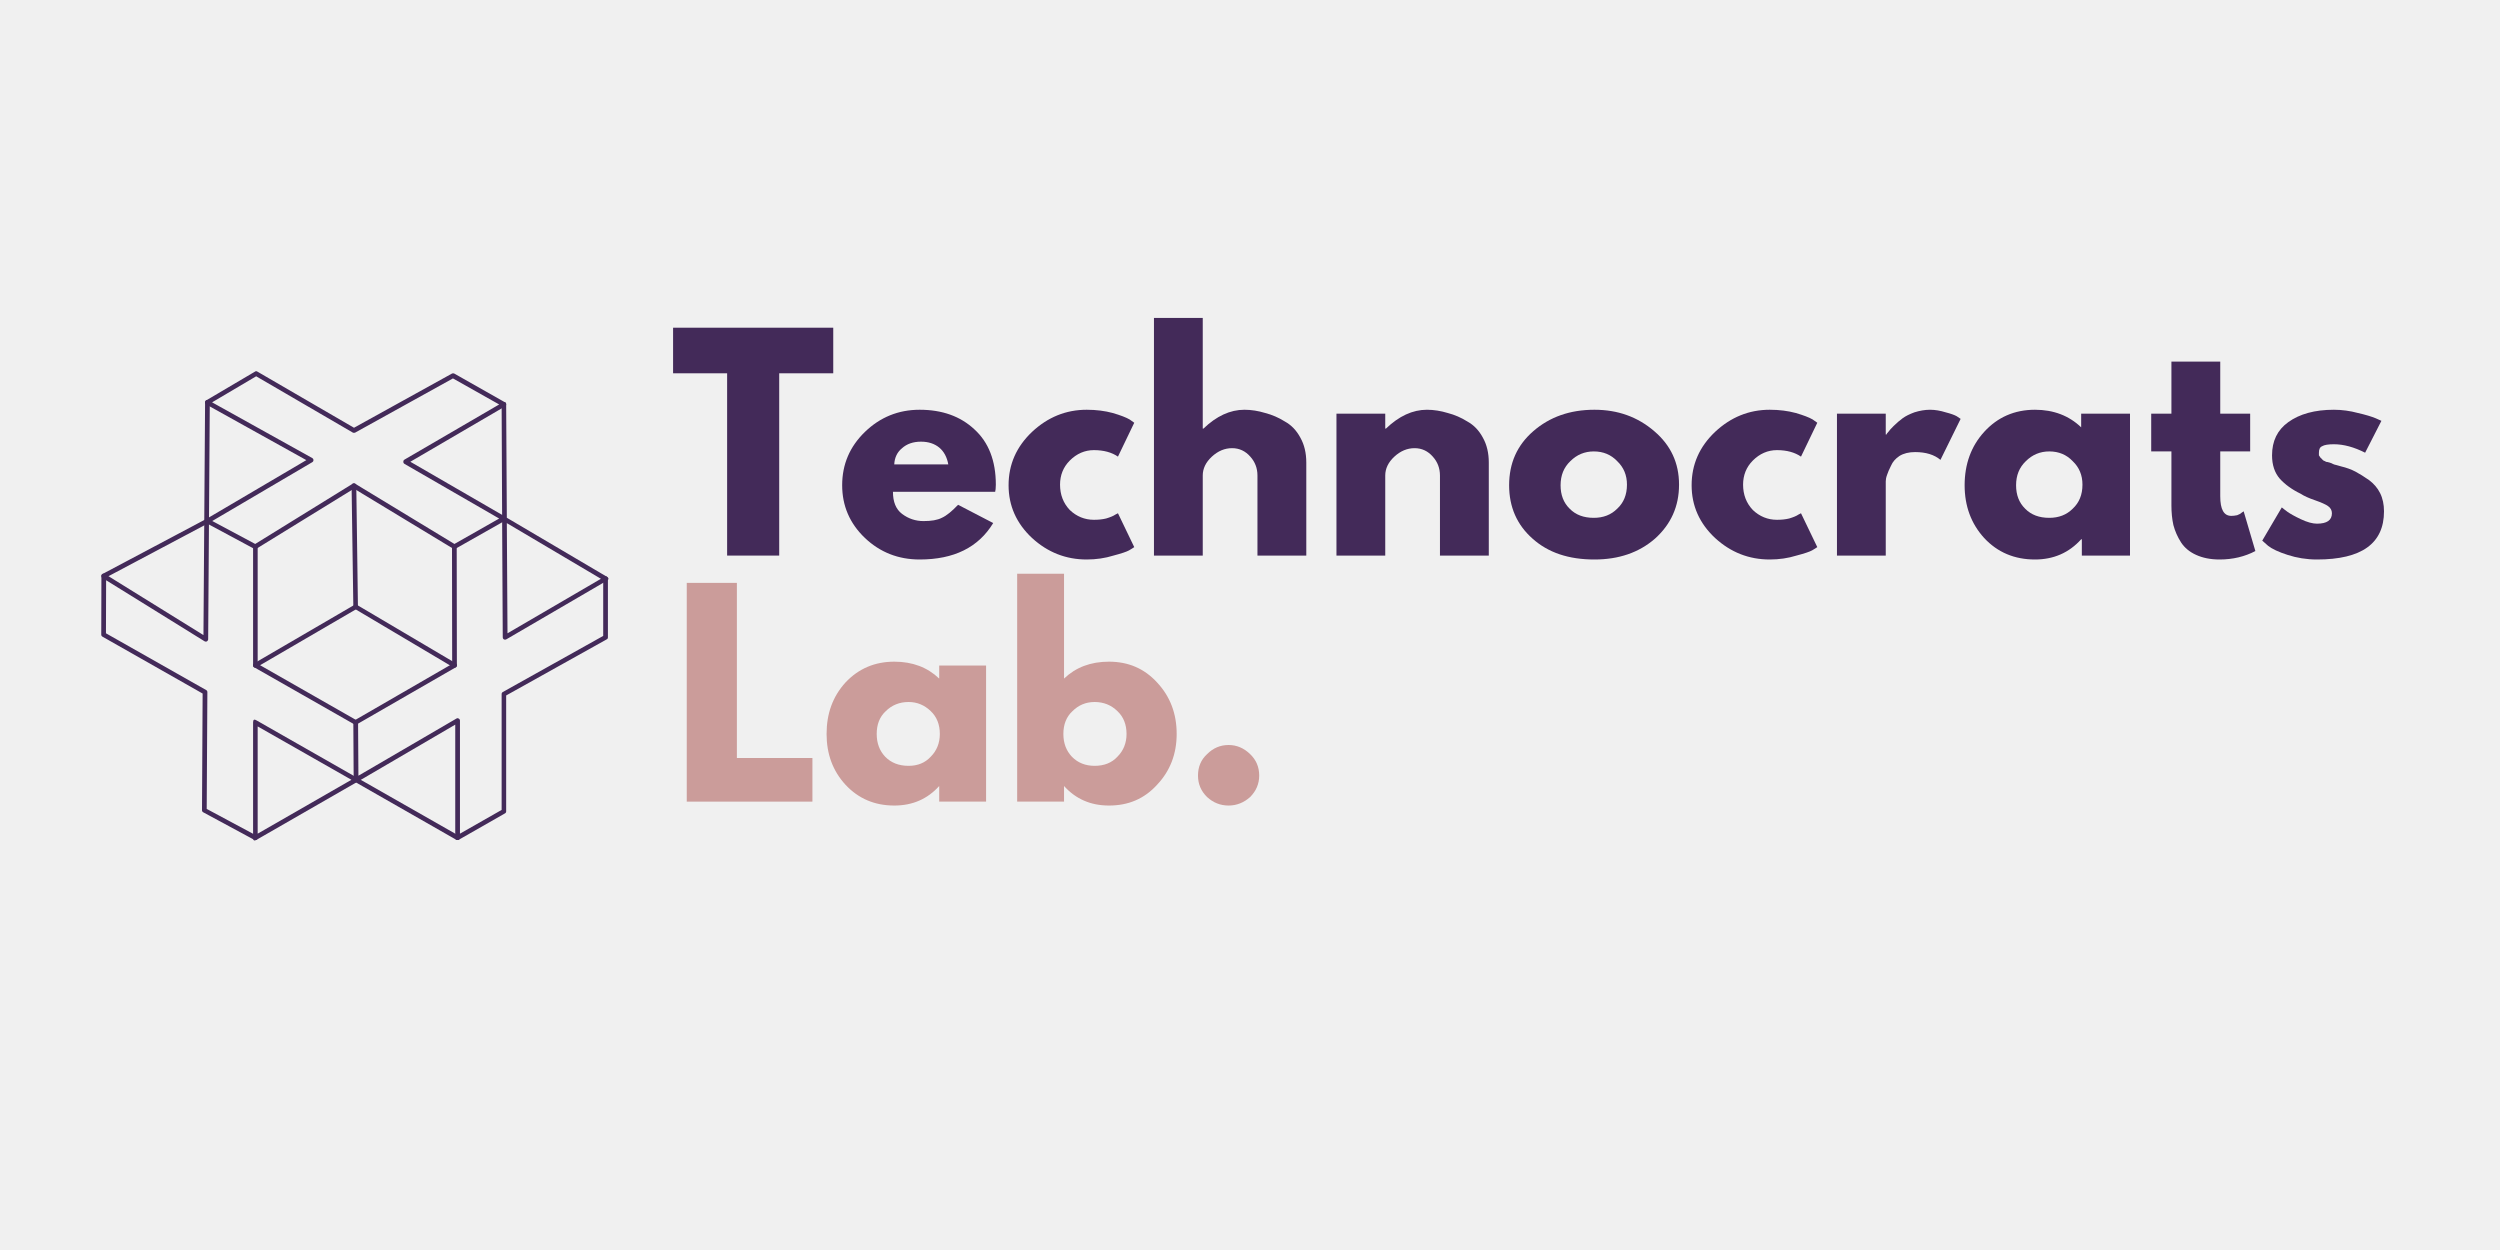
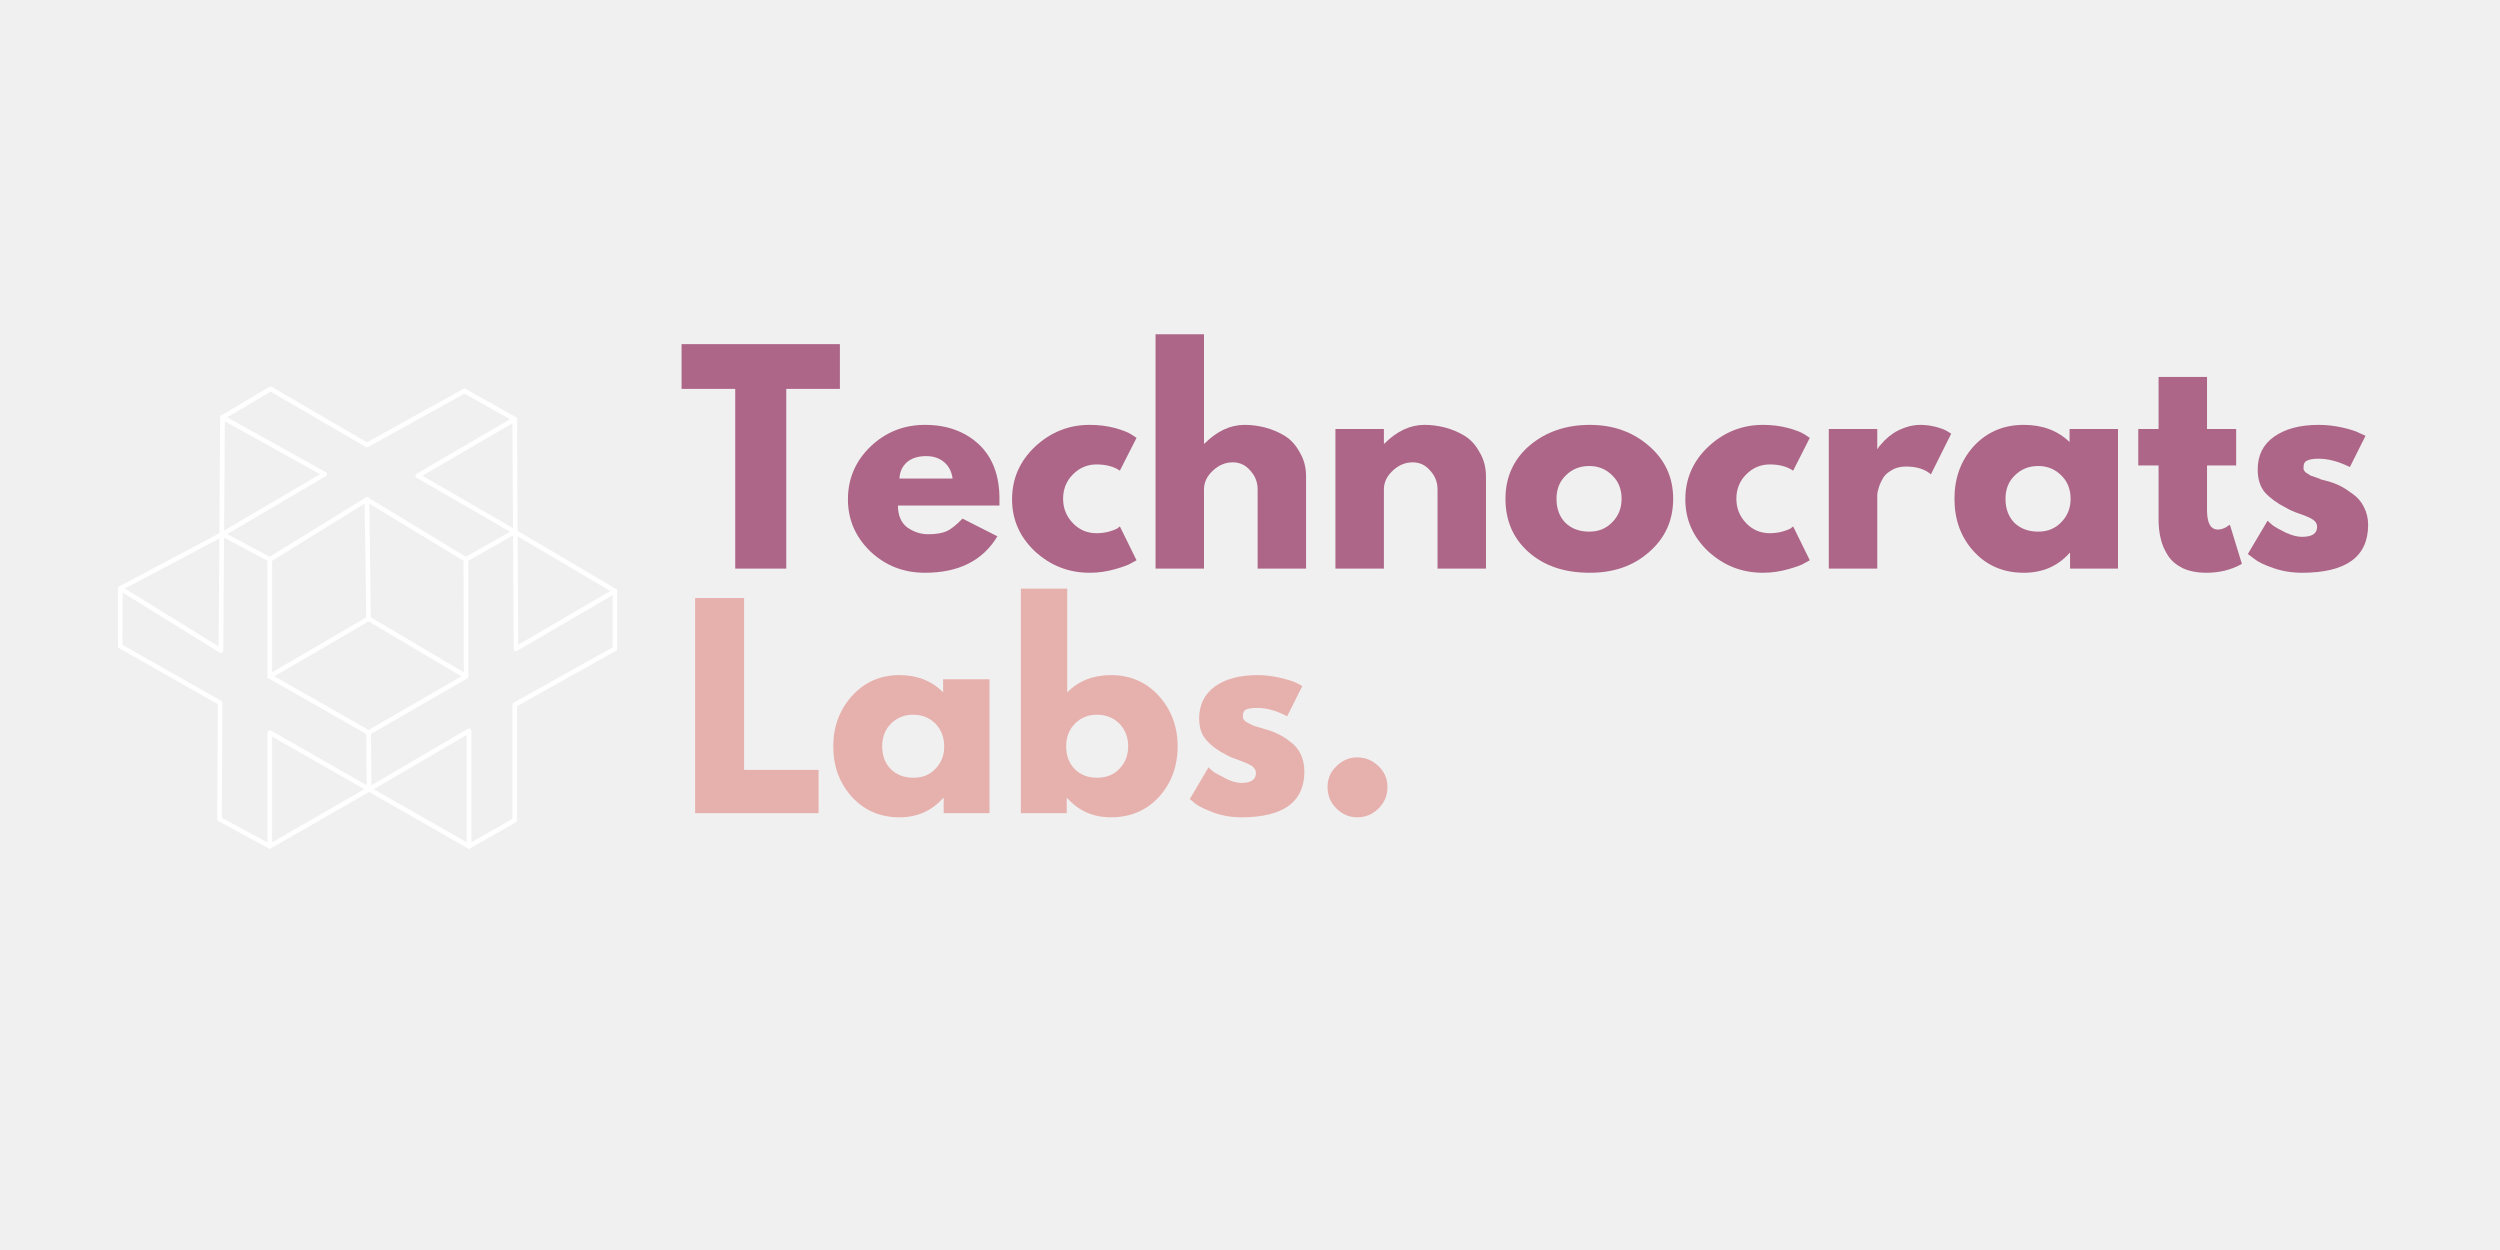
- <svg xmlns="http://www.w3.org/2000/svg" width="60" viewBox="0 0 60 30" height="30" version="1.0">
+ <svg xmlns="http://www.w3.org/2000/svg" width="75" viewBox="0 0 75 37.5" height="37.5" version="1.0">
  <defs>
    <clipPath id="a">
-       <path d="M 4 8.906 L 13 8.906 L 13 14 L 4 14 Z M 4 8.906" />
+       <path d="M 6 11.594 L 16 11.594 L 16 17 L 6 17 Z M 6 11.594" />
    </clipPath>
    <clipPath id="b">
-       <path d="M 12 9 L 14.598 9 L 14.598 16 L 12 16 Z M 12 9" />
+       <path d="M 15 12 L 18.527 12 L 18.527 20 L 15 20 Z M 15 12" />
    </clipPath>
    <clipPath id="c">
-       <path d="M 8 13 L 14.598 13 L 14.598 20.164 L 8 20.164 Z M 8 13" />
+       <path d="M 10 16 L 18.527 16 L 18.527 25.461 L 10 25.461 Z M 10 16" />
    </clipPath>
    <clipPath id="d">
-       <path d="M 6 17 L 12 17 L 12 20.164 L 6 20.164 Z M 6 17" />
+       <path d="M 8 21 L 15 21 L 15 25.461 L 8 25.461 Z M 8 21" />
    </clipPath>
    <clipPath id="e">
-       <path d="M 2.418 9 L 7 9 L 7 20.164 L 2.418 20.164 Z M 2.418 9" />
+       <path d="M 3.523 12 L 9 12 L 9 25.461 L 3.523 25.461 Z M 3.523 12" />
    </clipPath>
    <clipPath id="f">
-       <path d="M 2.418 12 L 6 12 L 6 14 L 2.418 14 Z M 2.418 12" />
+       <path d="M 3.523 15 L 7 15 L 7 18 L 3.523 18 Z M 3.523 15" />
    </clipPath>
  </defs>
  <g clip-path="url(#a)">
-     <path fill="#432A59" d="M 10.902 13.176 C 10.895 13.176 10.883 13.176 10.875 13.168 L 8.496 11.727 L 6.156 13.168 C 6.141 13.18 6.121 13.18 6.102 13.172 L 4.953 12.555 C 4.934 12.543 4.922 12.527 4.922 12.508 C 4.922 12.484 4.93 12.469 4.949 12.457 L 7.352 11.043 L 4.949 9.707 C 4.93 9.699 4.922 9.68 4.922 9.66 C 4.922 9.637 4.93 9.621 4.949 9.609 L 6.121 8.918 C 6.137 8.906 6.156 8.906 6.176 8.918 L 8.496 10.266 L 10.848 8.965 C 10.863 8.957 10.883 8.957 10.902 8.965 L 12.121 9.656 C 12.141 9.668 12.148 9.684 12.148 9.703 C 12.148 9.727 12.141 9.742 12.121 9.754 L 9.848 11.082 L 12.121 12.398 C 12.141 12.41 12.148 12.426 12.148 12.449 C 12.148 12.469 12.141 12.484 12.121 12.496 L 10.934 13.168 C 10.922 13.176 10.914 13.176 10.902 13.176 Z M 5.094 12.504 L 6.125 13.055 L 8.465 11.609 C 8.484 11.598 8.504 11.598 8.523 11.609 L 10.906 13.055 L 11.98 12.445 L 9.707 11.133 C 9.688 11.121 9.68 11.105 9.68 11.082 C 9.68 11.059 9.688 11.043 9.707 11.031 L 11.98 9.707 L 10.871 9.082 L 8.523 10.383 C 8.504 10.391 8.484 10.391 8.469 10.383 L 6.148 9.031 L 5.09 9.656 L 7.492 10.992 C 7.512 11.004 7.523 11.02 7.523 11.043 C 7.523 11.066 7.512 11.082 7.492 11.094 Z M 5.094 12.504" />
+     <path fill="#FFF" d="M 13.977 16.852 C 13.965 16.852 13.949 16.852 13.941 16.844 L 11.008 15.066 L 8.129 16.844 C 8.105 16.855 8.082 16.859 8.059 16.844 L 6.645 16.086 C 6.617 16.074 6.605 16.055 6.605 16.027 C 6.605 16 6.617 15.98 6.641 15.965 L 9.602 14.227 L 6.641 12.582 C 6.617 12.566 6.605 12.547 6.605 12.52 C 6.605 12.492 6.617 12.473 6.641 12.461 L 8.082 11.605 C 8.105 11.594 8.129 11.594 8.152 11.605 L 11.008 13.27 L 13.902 11.668 C 13.926 11.652 13.949 11.652 13.973 11.668 L 15.477 12.516 C 15.5 12.531 15.512 12.551 15.512 12.574 C 15.512 12.602 15.5 12.625 15.477 12.637 L 12.672 14.273 L 15.477 15.895 C 15.5 15.906 15.512 15.93 15.512 15.953 C 15.512 15.98 15.5 16 15.477 16.016 L 14.012 16.844 C 14 16.852 13.988 16.852 13.977 16.852 Z M 6.816 16.023 L 8.09 16.703 L 10.973 14.926 C 10.996 14.91 11.02 14.91 11.043 14.926 L 13.977 16.703 L 15.301 15.953 L 12.5 14.332 C 12.477 14.32 12.465 14.301 12.465 14.273 C 12.465 14.246 12.477 14.227 12.5 14.211 L 15.301 12.578 L 13.938 11.809 L 11.043 13.41 C 11.02 13.422 10.996 13.422 10.973 13.41 L 8.117 11.746 L 6.816 12.52 L 9.773 14.164 C 9.797 14.176 9.809 14.199 9.809 14.223 C 9.809 14.25 9.797 14.273 9.773 14.285 Z M 6.816 16.023" />
  </g>
  <g clip-path="url(#b)">
-     <path fill="#432A59" d="M 12.125 15.352 C 12.086 15.352 12.07 15.332 12.066 15.297 L 12.051 12.484 C 12.027 12.461 12.027 12.434 12.051 12.41 L 12.039 9.707 C 12.035 9.668 12.055 9.648 12.094 9.648 C 12.129 9.648 12.148 9.668 12.148 9.703 L 12.164 12.426 L 14.562 13.84 C 14.617 13.875 14.617 13.906 14.562 13.938 L 12.152 15.344 C 12.145 15.348 12.133 15.352 12.125 15.352 Z M 12.164 12.555 L 12.18 15.199 L 14.422 13.891 Z M 12.164 12.555" />
+     <path fill="#FFF" d="M 15.48 19.531 C 15.434 19.531 15.41 19.512 15.41 19.465 L 15.391 16.004 C 15.359 15.973 15.359 15.938 15.391 15.906 L 15.371 12.578 C 15.371 12.531 15.395 12.508 15.441 12.508 C 15.488 12.508 15.512 12.531 15.512 12.578 L 15.527 15.926 L 18.484 17.672 C 18.504 17.684 18.516 17.703 18.516 17.73 C 18.516 17.758 18.504 17.777 18.48 17.793 L 15.516 19.523 C 15.504 19.531 15.492 19.531 15.48 19.531 Z M 15.531 16.09 L 15.547 19.344 L 18.309 17.73 Z M 15.531 16.09" />
  </g>
  <g clip-path="url(#c)">
-     <path fill="#432A59" d="M 10.98 20.16 C 10.945 20.16 10.926 20.145 10.926 20.105 L 10.926 17.391 L 8.574 18.766 C 8.52 18.797 8.492 18.781 8.488 18.715 L 8.48 17.336 C 8.48 17.316 8.488 17.297 8.508 17.289 L 10.852 15.934 L 10.848 13.121 C 10.848 13.082 10.867 13.062 10.902 13.062 C 10.941 13.062 10.961 13.082 10.961 13.121 L 10.965 15.965 C 10.965 15.988 10.957 16.004 10.938 16.016 L 8.594 17.367 L 8.602 18.617 L 10.953 17.246 C 10.973 17.234 10.992 17.234 11.008 17.246 C 11.027 17.254 11.039 17.273 11.039 17.293 L 11.039 20.008 L 12.039 19.438 L 12.039 16.66 C 12.039 16.637 12.047 16.621 12.066 16.609 L 14.477 15.262 L 14.477 13.891 C 14.477 13.852 14.496 13.832 14.535 13.832 C 14.57 13.832 14.59 13.852 14.59 13.891 L 14.59 15.297 C 14.59 15.316 14.582 15.336 14.562 15.344 L 12.148 16.691 L 12.148 19.473 C 12.148 19.492 12.141 19.508 12.121 19.52 L 11.008 20.156 C 11 20.16 10.992 20.16 10.98 20.16 Z M 10.98 20.16" />
+     <path fill="#FFF" d="M 14.07 25.457 C 14.023 25.457 14 25.434 14 25.391 L 14 22.047 L 11.105 23.738 C 11.082 23.75 11.059 23.75 11.039 23.738 C 11.016 23.727 11.004 23.703 11.004 23.68 L 10.988 21.977 C 10.988 21.949 11 21.93 11.023 21.918 L 13.914 20.25 L 13.906 16.785 C 13.906 16.738 13.93 16.715 13.977 16.715 C 14.023 16.715 14.047 16.738 14.047 16.785 L 14.051 20.289 C 14.051 20.316 14.039 20.336 14.016 20.352 L 11.129 22.02 L 11.141 23.559 L 14.035 21.863 C 14.059 21.852 14.082 21.852 14.105 21.863 C 14.129 21.879 14.141 21.898 14.141 21.926 L 14.141 25.27 L 15.371 24.566 L 15.371 21.141 C 15.371 21.117 15.383 21.094 15.406 21.082 L 18.379 19.422 L 18.379 17.73 C 18.379 17.684 18.402 17.66 18.445 17.66 C 18.492 17.66 18.516 17.684 18.516 17.73 L 18.516 19.465 C 18.516 19.492 18.504 19.512 18.48 19.523 L 15.512 21.184 L 15.512 24.605 C 15.512 24.633 15.5 24.652 15.477 24.668 L 14.105 25.449 C 14.094 25.457 14.082 25.457 14.07 25.457 Z M 14.07 25.457" />
  </g>
-   <path fill="#432A59" d="M 10.91 16.023 C 10.898 16.023 10.891 16.02 10.879 16.016 L 8.508 14.609 C 8.488 14.602 8.48 14.586 8.48 14.562 L 8.438 11.66 C 8.438 11.621 8.457 11.602 8.496 11.602 C 8.531 11.602 8.551 11.621 8.551 11.656 L 8.59 14.531 L 10.938 15.918 C 10.961 15.934 10.973 15.953 10.965 15.98 C 10.957 16.008 10.938 16.023 10.91 16.023 Z M 10.91 16.023" />
-   <path fill="#432A59" d="M 8.535 17.395 C 8.527 17.395 8.516 17.391 8.508 17.387 L 6.102 16.016 C 6.082 16.004 6.074 15.988 6.074 15.965 C 6.07 15.945 6.082 15.93 6.102 15.918 L 8.508 14.516 C 8.539 14.492 8.566 14.5 8.586 14.535 C 8.605 14.566 8.598 14.594 8.562 14.613 L 6.242 15.965 L 8.562 17.289 C 8.59 17.301 8.598 17.324 8.59 17.352 C 8.582 17.379 8.566 17.395 8.535 17.395 Z M 8.535 17.395" />
-   <path fill="#432A59" d="M 6.129 16.023 C 6.09 16.023 6.074 16.004 6.074 15.965 L 6.074 13.121 C 6.074 13.082 6.09 13.062 6.129 13.062 C 6.168 13.062 6.184 13.082 6.184 13.121 L 6.184 15.965 C 6.184 16.004 6.168 16.023 6.129 16.023 Z M 6.129 16.023" />
+   <path fill="#FFF" d="M 13.98 20.359 C 13.969 20.359 13.957 20.355 13.945 20.352 L 11.023 18.621 C 11 18.605 10.988 18.586 10.988 18.562 L 10.938 14.984 C 10.938 14.938 10.961 14.914 11.008 14.914 C 11.055 14.914 11.078 14.938 11.078 14.984 L 11.125 18.52 L 14.016 20.23 C 14.047 20.246 14.059 20.273 14.047 20.309 C 14.039 20.344 14.016 20.359 13.98 20.359 Z M 13.98 20.359" />
+   <path fill="#FFF" d="M 11.059 22.047 C 11.047 22.047 11.035 22.043 11.023 22.039 L 8.059 20.352 C 8.035 20.336 8.023 20.316 8.023 20.289 C 8.023 20.262 8.035 20.242 8.059 20.23 L 11.023 18.5 C 11.062 18.477 11.094 18.484 11.117 18.523 C 11.145 18.566 11.133 18.598 11.094 18.621 L 8.23 20.289 L 11.094 21.918 C 11.125 21.934 11.133 21.961 11.125 21.996 C 11.117 22.031 11.094 22.047 11.059 22.047 Z M 11.059 22.047" />
+   <path fill="#FFF" d="M 8.094 20.359 C 8.047 20.359 8.023 20.336 8.023 20.289 L 8.023 16.785 C 8.023 16.738 8.047 16.715 8.094 16.715 C 8.141 16.715 8.164 16.738 8.164 16.785 L 8.164 20.289 C 8.164 20.336 8.141 20.359 8.094 20.359 Z M 8.094 20.359" />
  <g clip-path="url(#d)">
-     <path fill="#432A59" d="M 10.98 20.16 C 10.973 20.16 10.961 20.16 10.953 20.156 L 8.547 18.781 L 6.156 20.156 C 6.102 20.188 6.074 20.172 6.074 20.105 L 6.074 17.336 C 6.074 17.273 6.102 17.254 6.156 17.289 L 8.574 18.668 L 11.008 20.055 C 11.035 20.07 11.043 20.094 11.035 20.121 C 11.027 20.148 11.008 20.16 10.98 20.16 Z M 6.184 17.434 L 6.184 20.008 L 8.434 18.715 Z M 6.184 17.434" />
+     <path fill="#FFF" d="M 14.07 25.457 C 14.059 25.457 14.047 25.457 14.035 25.449 L 11.07 23.758 L 8.129 25.449 C 8.105 25.461 8.082 25.461 8.059 25.449 C 8.035 25.438 8.023 25.414 8.023 25.391 L 8.023 21.977 C 8.023 21.949 8.035 21.93 8.059 21.918 C 8.082 21.902 8.105 21.902 8.129 21.918 L 11.105 23.617 L 14.105 25.328 C 14.137 25.348 14.145 25.371 14.137 25.406 C 14.129 25.441 14.105 25.457 14.07 25.457 Z M 8.164 22.098 L 8.164 25.27 L 10.93 23.676 Z M 8.164 22.098" />
  </g>
  <g clip-path="url(#e)">
-     <path fill="#432A59" d="M 6.129 20.16 C 6.121 20.16 6.109 20.16 6.102 20.156 L 4.879 19.496 C 4.859 19.484 4.848 19.469 4.848 19.445 L 4.863 16.645 L 2.461 15.281 C 2.441 15.27 2.43 15.254 2.43 15.23 L 2.434 13.824 C 2.434 13.801 2.441 13.785 2.461 13.773 C 2.48 13.766 2.5 13.766 2.52 13.777 L 4.883 15.242 L 4.922 9.66 C 4.922 9.621 4.941 9.602 4.977 9.602 C 5.016 9.602 5.035 9.621 5.035 9.66 L 4.996 15.34 C 4.996 15.363 4.984 15.379 4.969 15.391 C 4.949 15.402 4.93 15.402 4.91 15.391 L 2.547 13.926 L 2.543 15.199 L 4.949 16.562 C 4.969 16.574 4.977 16.59 4.977 16.613 L 4.961 19.414 L 6.156 20.055 C 6.18 20.07 6.191 20.09 6.184 20.121 C 6.176 20.148 6.156 20.16 6.129 20.16 Z M 6.129 20.16" />
+     <path fill="#FFF" d="M 8.094 25.457 C 8.082 25.457 8.07 25.457 8.059 25.449 L 6.555 24.637 C 6.527 24.625 6.516 24.605 6.516 24.578 L 6.535 21.125 L 3.574 19.445 C 3.551 19.43 3.539 19.41 3.539 19.383 L 3.539 17.652 C 3.539 17.625 3.551 17.605 3.574 17.59 C 3.602 17.578 3.621 17.578 3.645 17.594 L 6.559 19.395 L 6.605 12.52 C 6.605 12.473 6.629 12.449 6.676 12.449 C 6.723 12.449 6.746 12.473 6.746 12.52 L 6.699 19.52 C 6.695 19.547 6.684 19.566 6.66 19.582 C 6.637 19.594 6.613 19.594 6.59 19.578 L 3.68 17.777 L 3.676 19.344 L 6.637 21.027 C 6.66 21.039 6.672 21.059 6.672 21.086 L 6.656 24.535 L 8.125 25.328 C 8.156 25.344 8.168 25.371 8.16 25.406 C 8.152 25.441 8.129 25.457 8.094 25.457 Z M 8.094 25.457" />
  </g>
  <g clip-path="url(#f)">
-     <path fill="#432A59" d="M 2.488 13.879 C 2.461 13.879 2.441 13.867 2.434 13.84 C 2.43 13.809 2.438 13.789 2.465 13.773 L 4.953 12.453 C 4.984 12.438 5.012 12.445 5.027 12.477 C 5.047 12.512 5.039 12.539 5.004 12.555 L 2.516 13.875 C 2.508 13.879 2.5 13.879 2.488 13.879 Z M 2.488 13.879" />
+     <path fill="#FFF" d="M 3.609 17.719 C 3.574 17.719 3.551 17.703 3.543 17.668 C 3.535 17.633 3.547 17.605 3.578 17.59 L 6.645 15.965 C 6.684 15.941 6.715 15.949 6.738 15.992 C 6.762 16.035 6.75 16.066 6.707 16.086 L 3.641 17.711 C 3.633 17.719 3.621 17.719 3.609 17.719 Z M 3.609 17.719" />
  </g>
-   <g fill="#432A59">
+   <g fill="#AD6687">
    <g>
      <g>
-         <path d="M 0.047 -4.375 L 0.047 -5.469 L 3.891 -5.469 L 3.891 -4.375 L 2.594 -4.375 L 2.594 0 L 1.344 0 L 1.344 -4.375 Z M 0.047 -4.375" transform="translate(16.107 13.334)" />
+         <path d="M 0.062 -5.391 L 0.062 -6.734 L 4.812 -6.734 L 4.812 -5.391 L 3.203 -5.391 L 3.203 0 L 1.672 0 L 1.672 -5.391 Z M 0.062 -5.391" transform="translate(20.385 17.058)" />
      </g>
    </g>
  </g>
-   <g fill="#432A59">
+   <g fill="#AD6687">
    <g>
      <g>
-         <path d="M 3.828 -1.531 L 1.375 -1.531 C 1.375 -1.289 1.445 -1.113 1.594 -1 C 1.75 -0.883 1.922 -0.828 2.109 -0.828 C 2.297 -0.828 2.441 -0.852 2.547 -0.906 C 2.66 -0.957 2.789 -1.062 2.938 -1.219 L 3.781 -0.781 C 3.426 -0.195 2.836 0.094 2.016 0.094 C 1.504 0.094 1.066 -0.078 0.703 -0.422 C 0.336 -0.773 0.156 -1.195 0.156 -1.688 C 0.156 -2.188 0.336 -2.613 0.703 -2.969 C 1.066 -3.32 1.504 -3.5 2.016 -3.5 C 2.555 -3.5 2.992 -3.344 3.328 -3.031 C 3.672 -2.719 3.844 -2.273 3.844 -1.703 C 3.844 -1.617 3.836 -1.562 3.828 -1.531 Z M 1.406 -2.188 L 2.703 -2.188 C 2.672 -2.363 2.598 -2.5 2.484 -2.594 C 2.367 -2.688 2.223 -2.734 2.047 -2.734 C 1.859 -2.734 1.707 -2.68 1.594 -2.578 C 1.477 -2.484 1.414 -2.352 1.406 -2.188 Z M 1.406 -2.188" transform="translate(20.056 13.334)" />
+         <path d="M 4.734 -1.891 L 1.688 -1.891 C 1.688 -1.598 1.781 -1.379 1.969 -1.234 C 2.164 -1.098 2.375 -1.031 2.594 -1.031 C 2.832 -1.031 3.02 -1.062 3.156 -1.125 C 3.289 -1.188 3.445 -1.312 3.625 -1.5 L 4.672 -0.969 C 4.234 -0.238 3.508 0.125 2.5 0.125 C 1.863 0.125 1.316 -0.086 0.859 -0.516 C 0.41 -0.953 0.188 -1.473 0.188 -2.078 C 0.188 -2.691 0.41 -3.219 0.859 -3.656 C 1.316 -4.094 1.863 -4.312 2.5 -4.312 C 3.156 -4.312 3.691 -4.117 4.109 -3.734 C 4.523 -3.348 4.734 -2.801 4.734 -2.094 C 4.734 -1.988 4.734 -1.922 4.734 -1.891 Z M 1.734 -2.703 L 3.328 -2.703 C 3.297 -2.922 3.207 -3.086 3.062 -3.203 C 2.926 -3.316 2.75 -3.375 2.531 -3.375 C 2.289 -3.375 2.098 -3.312 1.953 -3.188 C 1.816 -3.062 1.742 -2.898 1.734 -2.703 Z M 1.734 -2.703" transform="translate(25.25 17.058)" />
      </g>
    </g>
  </g>
-   <g fill="#432A59">
+   <g fill="#AD6687">
    <g>
      <g>
-         <path d="M 2.203 -2.531 C 1.984 -2.531 1.789 -2.445 1.625 -2.281 C 1.469 -2.125 1.391 -1.93 1.391 -1.703 C 1.391 -1.461 1.469 -1.258 1.625 -1.094 C 1.789 -0.938 1.984 -0.859 2.203 -0.859 C 2.305 -0.859 2.406 -0.867 2.5 -0.891 C 2.602 -0.922 2.676 -0.953 2.719 -0.984 L 2.781 -1.016 L 3.172 -0.203 C 3.141 -0.18 3.098 -0.156 3.047 -0.125 C 2.992 -0.094 2.867 -0.051 2.672 0 C 2.473 0.062 2.258 0.094 2.031 0.094 C 1.531 0.094 1.094 -0.078 0.719 -0.422 C 0.344 -0.773 0.156 -1.195 0.156 -1.688 C 0.156 -2.188 0.344 -2.613 0.719 -2.969 C 1.094 -3.32 1.531 -3.5 2.031 -3.5 C 2.258 -3.5 2.469 -3.473 2.656 -3.422 C 2.844 -3.367 2.977 -3.316 3.062 -3.266 L 3.172 -3.188 L 2.781 -2.375 C 2.633 -2.477 2.441 -2.531 2.203 -2.531 Z M 2.203 -2.531" transform="translate(24.05 13.334)" />
+         <path d="M 2.719 -3.125 C 2.445 -3.125 2.211 -3.023 2.016 -2.828 C 1.816 -2.629 1.719 -2.383 1.719 -2.094 C 1.719 -1.812 1.816 -1.566 2.016 -1.359 C 2.211 -1.16 2.445 -1.062 2.719 -1.062 C 2.852 -1.062 2.977 -1.078 3.094 -1.109 C 3.207 -1.141 3.289 -1.172 3.344 -1.203 L 3.422 -1.266 L 3.922 -0.25 C 3.879 -0.227 3.82 -0.195 3.75 -0.156 C 3.688 -0.113 3.531 -0.055 3.281 0.016 C 3.039 0.086 2.785 0.125 2.516 0.125 C 1.891 0.125 1.344 -0.086 0.875 -0.516 C 0.414 -0.953 0.188 -1.473 0.188 -2.078 C 0.188 -2.691 0.414 -3.219 0.875 -3.656 C 1.344 -4.094 1.891 -4.312 2.516 -4.312 C 2.785 -4.312 3.035 -4.281 3.266 -4.219 C 3.504 -4.156 3.676 -4.086 3.781 -4.016 L 3.922 -3.922 L 3.422 -2.938 C 3.242 -3.062 3.008 -3.125 2.719 -3.125 Z M 2.719 -3.125" transform="translate(30.174 17.058)" />
      </g>
    </g>
  </g>
-   <g fill="#432A59">
+   <g fill="#AD6687">
    <g>
      <g>
-         <path d="M 0.391 0 L 0.391 -5.703 L 1.562 -5.703 L 1.562 -3.047 L 1.578 -3.047 C 1.891 -3.348 2.219 -3.5 2.562 -3.5 C 2.727 -3.5 2.895 -3.473 3.062 -3.422 C 3.227 -3.379 3.383 -3.312 3.531 -3.219 C 3.688 -3.133 3.812 -3.004 3.906 -2.828 C 4 -2.66 4.047 -2.461 4.047 -2.234 L 4.047 0 L 2.875 0 L 2.875 -1.922 C 2.875 -2.098 2.816 -2.25 2.703 -2.375 C 2.586 -2.508 2.441 -2.578 2.266 -2.578 C 2.086 -2.578 1.926 -2.508 1.781 -2.375 C 1.633 -2.238 1.562 -2.086 1.562 -1.922 L 1.562 0 Z M 0.391 0" transform="translate(27.304 13.334)" />
+         <path d="M 0.484 0 L 0.484 -7.031 L 1.938 -7.031 L 1.938 -3.75 L 1.953 -3.75 C 2.328 -4.125 2.727 -4.312 3.156 -4.312 C 3.363 -4.312 3.566 -4.285 3.766 -4.234 C 3.973 -4.18 4.172 -4.098 4.359 -3.984 C 4.547 -3.867 4.695 -3.703 4.812 -3.484 C 4.938 -3.273 5 -3.035 5 -2.766 L 5 0 L 3.547 0 L 3.547 -2.375 C 3.547 -2.594 3.473 -2.781 3.328 -2.938 C 3.191 -3.102 3.016 -3.188 2.797 -3.188 C 2.578 -3.188 2.379 -3.102 2.203 -2.938 C 2.023 -2.77 1.938 -2.582 1.938 -2.375 L 1.938 0 Z M 0.484 0" transform="translate(34.182 17.058)" />
      </g>
    </g>
  </g>
-   <g fill="#432A59">
+   <g fill="#AD6687">
    <g>
      <g>
-         <path d="M 0.391 0 L 0.391 -3.406 L 1.562 -3.406 L 1.562 -3.047 L 1.578 -3.047 C 1.891 -3.348 2.219 -3.5 2.562 -3.5 C 2.727 -3.5 2.895 -3.473 3.062 -3.422 C 3.227 -3.379 3.383 -3.312 3.531 -3.219 C 3.688 -3.133 3.812 -3.004 3.906 -2.828 C 4 -2.66 4.047 -2.461 4.047 -2.234 L 4.047 0 L 2.875 0 L 2.875 -1.922 C 2.875 -2.098 2.816 -2.25 2.703 -2.375 C 2.586 -2.508 2.441 -2.578 2.266 -2.578 C 2.086 -2.578 1.926 -2.508 1.781 -2.375 C 1.633 -2.238 1.562 -2.086 1.562 -1.922 L 1.562 0 Z M 0.391 0" transform="translate(31.684 13.334)" />
+         <path d="M 0.484 0 L 0.484 -4.188 L 1.938 -4.188 L 1.938 -3.75 L 1.953 -3.75 C 2.328 -4.125 2.727 -4.312 3.156 -4.312 C 3.363 -4.312 3.566 -4.285 3.766 -4.234 C 3.973 -4.18 4.172 -4.098 4.359 -3.984 C 4.547 -3.867 4.695 -3.703 4.812 -3.484 C 4.938 -3.273 5 -3.035 5 -2.766 L 5 0 L 3.547 0 L 3.547 -2.375 C 3.547 -2.594 3.473 -2.781 3.328 -2.938 C 3.191 -3.102 3.016 -3.188 2.797 -3.188 C 2.578 -3.188 2.379 -3.102 2.203 -2.938 C 2.023 -2.77 1.938 -2.582 1.938 -2.375 L 1.938 0 Z M 0.484 0" transform="translate(39.579 17.058)" />
      </g>
    </g>
  </g>
-   <g fill="#432A59">
+   <g fill="#AD6687">
    <g>
      <g>
-         <path d="M 0.719 -0.406 C 0.344 -0.738 0.156 -1.164 0.156 -1.688 C 0.156 -2.219 0.348 -2.648 0.734 -2.984 C 1.129 -3.328 1.617 -3.5 2.203 -3.5 C 2.766 -3.5 3.242 -3.328 3.641 -2.984 C 4.035 -2.648 4.234 -2.223 4.234 -1.703 C 4.234 -1.18 4.039 -0.75 3.656 -0.406 C 3.27 -0.07 2.785 0.094 2.203 0.094 C 1.586 0.094 1.094 -0.07 0.719 -0.406 Z M 1.625 -2.266 C 1.469 -2.117 1.391 -1.926 1.391 -1.688 C 1.391 -1.457 1.461 -1.27 1.609 -1.125 C 1.754 -0.977 1.945 -0.906 2.188 -0.906 C 2.414 -0.906 2.602 -0.977 2.75 -1.125 C 2.906 -1.27 2.984 -1.461 2.984 -1.703 C 2.984 -1.93 2.906 -2.117 2.75 -2.266 C 2.602 -2.422 2.414 -2.5 2.188 -2.5 C 1.969 -2.5 1.781 -2.422 1.625 -2.266 Z M 1.625 -2.266" transform="translate(36.063 13.334)" />
+         <path d="M 0.875 -0.5 C 0.414 -0.914 0.188 -1.445 0.188 -2.094 C 0.188 -2.738 0.426 -3.27 0.906 -3.688 C 1.395 -4.102 2 -4.312 2.719 -4.312 C 3.414 -4.312 4.004 -4.102 4.484 -3.688 C 4.973 -3.27 5.219 -2.738 5.219 -2.094 C 5.219 -1.445 4.977 -0.914 4.5 -0.5 C 4.031 -0.082 3.438 0.125 2.719 0.125 C 1.957 0.125 1.344 -0.082 0.875 -0.5 Z M 2 -2.797 C 1.812 -2.617 1.719 -2.383 1.719 -2.094 C 1.719 -1.801 1.805 -1.562 1.984 -1.375 C 2.172 -1.195 2.41 -1.109 2.703 -1.109 C 2.984 -1.109 3.211 -1.203 3.391 -1.391 C 3.578 -1.578 3.672 -1.812 3.672 -2.094 C 3.672 -2.383 3.578 -2.617 3.391 -2.797 C 3.203 -2.984 2.973 -3.078 2.703 -3.078 C 2.422 -3.078 2.188 -2.984 2 -2.797 Z M 2 -2.797" transform="translate(44.976 17.058)" />
      </g>
    </g>
  </g>
-   <g fill="#432A59">
+   <g fill="#AD6687">
    <g>
      <g>
-         <path d="M 2.203 -2.531 C 1.984 -2.531 1.789 -2.445 1.625 -2.281 C 1.469 -2.125 1.391 -1.93 1.391 -1.703 C 1.391 -1.461 1.469 -1.258 1.625 -1.094 C 1.789 -0.938 1.984 -0.859 2.203 -0.859 C 2.305 -0.859 2.406 -0.867 2.5 -0.891 C 2.602 -0.922 2.676 -0.953 2.719 -0.984 L 2.781 -1.016 L 3.172 -0.203 C 3.141 -0.18 3.098 -0.156 3.047 -0.125 C 2.992 -0.094 2.867 -0.051 2.672 0 C 2.473 0.062 2.258 0.094 2.031 0.094 C 1.531 0.094 1.094 -0.078 0.719 -0.422 C 0.344 -0.773 0.156 -1.195 0.156 -1.688 C 0.156 -2.188 0.344 -2.613 0.719 -2.969 C 1.094 -3.32 1.531 -3.5 2.031 -3.5 C 2.258 -3.5 2.469 -3.473 2.656 -3.422 C 2.844 -3.367 2.977 -3.316 3.062 -3.266 L 3.172 -3.188 L 2.781 -2.375 C 2.633 -2.477 2.441 -2.531 2.203 -2.531 Z M 2.203 -2.531" transform="translate(40.443 13.334)" />
+         <path d="M 2.719 -3.125 C 2.445 -3.125 2.211 -3.023 2.016 -2.828 C 1.816 -2.629 1.719 -2.383 1.719 -2.094 C 1.719 -1.812 1.816 -1.566 2.016 -1.359 C 2.211 -1.16 2.445 -1.062 2.719 -1.062 C 2.852 -1.062 2.977 -1.078 3.094 -1.109 C 3.207 -1.141 3.289 -1.172 3.344 -1.203 L 3.422 -1.266 L 3.922 -0.25 C 3.879 -0.227 3.82 -0.195 3.75 -0.156 C 3.688 -0.113 3.531 -0.055 3.281 0.016 C 3.039 0.086 2.785 0.125 2.516 0.125 C 1.891 0.125 1.344 -0.086 0.875 -0.516 C 0.414 -0.953 0.188 -1.473 0.188 -2.078 C 0.188 -2.691 0.414 -3.219 0.875 -3.656 C 1.344 -4.094 1.891 -4.312 2.516 -4.312 C 2.785 -4.312 3.035 -4.281 3.266 -4.219 C 3.504 -4.156 3.676 -4.086 3.781 -4.016 L 3.922 -3.922 L 3.422 -2.938 C 3.242 -3.062 3.008 -3.125 2.719 -3.125 Z M 2.719 -3.125" transform="translate(50.372 17.058)" />
      </g>
    </g>
  </g>
-   <g fill="#432A59">
+   <g fill="#AD6687">
    <g>
      <g>
-         <path d="M 0.391 0 L 0.391 -3.406 L 1.562 -3.406 L 1.562 -2.906 L 1.578 -2.906 C 1.586 -2.926 1.602 -2.945 1.625 -2.969 C 1.645 -3 1.688 -3.047 1.75 -3.109 C 1.82 -3.18 1.895 -3.242 1.969 -3.297 C 2.039 -3.348 2.133 -3.395 2.25 -3.438 C 2.375 -3.477 2.5 -3.5 2.625 -3.5 C 2.75 -3.5 2.875 -3.477 3 -3.438 C 3.125 -3.406 3.211 -3.375 3.266 -3.344 L 3.359 -3.281 L 2.875 -2.297 C 2.727 -2.422 2.523 -2.484 2.266 -2.484 C 2.117 -2.484 1.992 -2.453 1.891 -2.391 C 1.797 -2.328 1.727 -2.25 1.688 -2.156 C 1.645 -2.07 1.613 -2 1.594 -1.938 C 1.57 -1.875 1.562 -1.82 1.562 -1.781 L 1.562 0 Z M 0.391 0" transform="translate(43.696 13.334)" />
+         <path d="M 0.484 0 L 0.484 -4.188 L 1.938 -4.188 L 1.938 -3.594 L 1.953 -3.594 C 1.961 -3.613 1.977 -3.641 2 -3.672 C 2.031 -3.703 2.082 -3.758 2.156 -3.844 C 2.238 -3.926 2.328 -4 2.422 -4.062 C 2.516 -4.125 2.633 -4.18 2.781 -4.234 C 2.926 -4.285 3.078 -4.312 3.234 -4.312 C 3.391 -4.312 3.547 -4.289 3.703 -4.25 C 3.859 -4.207 3.969 -4.164 4.031 -4.125 L 4.156 -4.047 L 3.547 -2.828 C 3.367 -2.984 3.117 -3.062 2.797 -3.062 C 2.617 -3.062 2.469 -3.02 2.344 -2.938 C 2.219 -2.863 2.129 -2.77 2.078 -2.656 C 2.023 -2.551 1.988 -2.457 1.969 -2.375 C 1.945 -2.301 1.938 -2.242 1.938 -2.203 L 1.938 0 Z M 0.484 0" transform="translate(54.38 17.058)" />
      </g>
    </g>
  </g>
-   <g fill="#432A59">
+   <g fill="#AD6687">
    <g>
      <g>
-         <path d="M 0.625 -0.422 C 0.312 -0.766 0.156 -1.188 0.156 -1.688 C 0.156 -2.195 0.312 -2.625 0.625 -2.969 C 0.945 -3.32 1.352 -3.5 1.844 -3.5 C 2.289 -3.5 2.66 -3.359 2.953 -3.078 L 2.953 -3.406 L 4.125 -3.406 L 4.125 0 L 2.969 0 L 2.969 -0.391 L 2.953 -0.391 C 2.66 -0.066 2.289 0.094 1.844 0.094 C 1.352 0.094 0.945 -0.078 0.625 -0.422 Z M 1.625 -2.266 C 1.469 -2.117 1.391 -1.926 1.391 -1.688 C 1.391 -1.457 1.461 -1.27 1.609 -1.125 C 1.754 -0.977 1.945 -0.906 2.188 -0.906 C 2.414 -0.906 2.602 -0.977 2.75 -1.125 C 2.906 -1.27 2.984 -1.461 2.984 -1.703 C 2.984 -1.93 2.906 -2.117 2.75 -2.266 C 2.602 -2.422 2.414 -2.5 2.188 -2.5 C 1.969 -2.5 1.781 -2.422 1.625 -2.266 Z M 1.625 -2.266" transform="translate(46.995 13.334)" />
+         <path d="M 0.766 -0.516 C 0.379 -0.941 0.188 -1.469 0.188 -2.094 C 0.188 -2.719 0.379 -3.242 0.766 -3.672 C 1.16 -4.098 1.66 -4.312 2.266 -4.312 C 2.828 -4.312 3.285 -4.141 3.641 -3.797 L 3.641 -4.188 L 5.094 -4.188 L 5.094 0 L 3.656 0 L 3.656 -0.469 L 3.641 -0.469 C 3.285 -0.07 2.828 0.125 2.266 0.125 C 1.66 0.125 1.16 -0.086 0.766 -0.516 Z M 2 -2.797 C 1.812 -2.617 1.719 -2.383 1.719 -2.094 C 1.719 -1.801 1.805 -1.562 1.984 -1.375 C 2.172 -1.195 2.41 -1.109 2.703 -1.109 C 2.984 -1.109 3.211 -1.203 3.391 -1.391 C 3.578 -1.578 3.672 -1.812 3.672 -2.094 C 3.672 -2.383 3.578 -2.617 3.391 -2.797 C 3.203 -2.984 2.973 -3.078 2.703 -3.078 C 2.422 -3.078 2.188 -2.984 2 -2.797 Z M 2 -2.797" transform="translate(58.446 17.058)" />
      </g>
    </g>
  </g>
-   <g fill="#432A59">
+   <g fill="#AD6687">
    <g>
      <g>
-         <path d="M 0.594 -3.406 L 0.594 -4.656 L 1.766 -4.656 L 1.766 -3.406 L 2.484 -3.406 L 2.484 -2.5 L 1.766 -2.5 L 1.766 -1.422 C 1.766 -1.109 1.852 -0.953 2.031 -0.953 C 2.07 -0.953 2.117 -0.957 2.172 -0.969 C 2.223 -0.988 2.258 -1.008 2.281 -1.031 L 2.328 -1.062 L 2.609 -0.109 C 2.359 0.023 2.07 0.094 1.75 0.094 C 1.531 0.094 1.344 0.055 1.188 -0.016 C 1.031 -0.086 0.91 -0.188 0.828 -0.312 C 0.742 -0.445 0.68 -0.586 0.641 -0.734 C 0.609 -0.879 0.594 -1.035 0.594 -1.203 L 0.594 -2.5 L 0.109 -2.5 L 0.109 -3.406 Z M 0.594 -3.406" transform="translate(51.52 13.334)" />
+         <path d="M 0.734 -4.188 L 0.734 -5.75 L 2.188 -5.75 L 2.188 -4.188 L 3.062 -4.188 L 3.062 -3.094 L 2.188 -3.094 L 2.188 -1.75 C 2.188 -1.363 2.297 -1.172 2.516 -1.172 C 2.566 -1.172 2.617 -1.18 2.672 -1.203 C 2.734 -1.223 2.781 -1.25 2.812 -1.281 L 2.875 -1.312 L 3.234 -0.141 C 2.922 0.035 2.566 0.125 2.172 0.125 C 1.891 0.125 1.648 0.078 1.453 -0.016 C 1.266 -0.109 1.117 -0.234 1.016 -0.391 C 0.91 -0.555 0.836 -0.727 0.797 -0.906 C 0.754 -1.082 0.734 -1.273 0.734 -1.484 L 0.734 -3.094 L 0.125 -3.094 L 0.125 -4.188 Z M 0.734 -4.188" transform="translate(64.023 17.058)" />
      </g>
    </g>
  </g>
-   <g fill="#432A59">
+   <g fill="#AD6687">
    <g>
      <g>
-         <path d="M 1.875 -3.5 C 2.07 -3.5 2.266 -3.473 2.453 -3.422 C 2.641 -3.379 2.781 -3.336 2.875 -3.297 L 3.016 -3.234 L 2.625 -2.469 C 2.363 -2.602 2.113 -2.672 1.875 -2.672 C 1.738 -2.672 1.645 -2.656 1.594 -2.625 C 1.539 -2.602 1.516 -2.551 1.516 -2.469 C 1.516 -2.445 1.516 -2.426 1.516 -2.406 C 1.523 -2.395 1.535 -2.379 1.547 -2.359 C 1.555 -2.348 1.566 -2.336 1.578 -2.328 C 1.586 -2.316 1.602 -2.301 1.625 -2.281 C 1.656 -2.27 1.676 -2.258 1.688 -2.25 C 1.707 -2.25 1.734 -2.242 1.766 -2.234 C 1.805 -2.223 1.832 -2.211 1.844 -2.203 C 1.863 -2.191 1.895 -2.18 1.938 -2.172 C 1.977 -2.16 2.016 -2.148 2.047 -2.141 C 2.18 -2.109 2.297 -2.066 2.391 -2.016 C 2.492 -1.961 2.602 -1.895 2.719 -1.812 C 2.832 -1.727 2.922 -1.625 2.984 -1.5 C 3.047 -1.375 3.078 -1.227 3.078 -1.062 C 3.078 -0.289 2.539 0.094 1.469 0.094 C 1.219 0.094 0.984 0.055 0.766 -0.016 C 0.547 -0.086 0.391 -0.16 0.297 -0.234 L 0.156 -0.359 L 0.625 -1.156 C 0.664 -1.125 0.711 -1.086 0.766 -1.047 C 0.828 -1.004 0.93 -0.945 1.078 -0.875 C 1.234 -0.801 1.363 -0.766 1.469 -0.766 C 1.707 -0.766 1.828 -0.848 1.828 -1.016 C 1.828 -1.086 1.797 -1.145 1.734 -1.188 C 1.68 -1.227 1.578 -1.273 1.422 -1.328 C 1.273 -1.379 1.16 -1.43 1.078 -1.484 C 0.867 -1.586 0.703 -1.707 0.578 -1.844 C 0.453 -1.988 0.391 -2.176 0.391 -2.406 C 0.391 -2.75 0.52 -3.016 0.781 -3.203 C 1.051 -3.398 1.414 -3.5 1.875 -3.5 Z M 1.875 -3.5" transform="translate(54.138 13.334)" />
+         <path d="M 2.312 -4.312 C 2.551 -4.312 2.785 -4.285 3.016 -4.234 C 3.254 -4.18 3.43 -4.125 3.547 -4.062 L 3.719 -3.984 L 3.25 -3.047 C 2.914 -3.211 2.602 -3.297 2.312 -3.297 C 2.145 -3.297 2.023 -3.273 1.953 -3.234 C 1.891 -3.203 1.859 -3.141 1.859 -3.047 C 1.859 -3.023 1.859 -3.004 1.859 -2.984 C 1.867 -2.961 1.879 -2.941 1.891 -2.922 C 1.91 -2.898 1.926 -2.883 1.938 -2.875 C 1.957 -2.863 1.984 -2.848 2.016 -2.828 C 2.047 -2.805 2.07 -2.789 2.094 -2.781 C 2.113 -2.781 2.145 -2.77 2.188 -2.75 C 2.227 -2.738 2.258 -2.727 2.281 -2.719 C 2.312 -2.707 2.348 -2.691 2.391 -2.672 C 2.441 -2.66 2.484 -2.648 2.516 -2.641 C 2.68 -2.598 2.828 -2.547 2.953 -2.484 C 3.078 -2.422 3.207 -2.336 3.344 -2.234 C 3.488 -2.129 3.598 -2 3.672 -1.844 C 3.754 -1.688 3.797 -1.508 3.797 -1.312 C 3.797 -0.352 3.133 0.125 1.812 0.125 C 1.508 0.125 1.223 0.078 0.953 -0.016 C 0.68 -0.109 0.488 -0.203 0.375 -0.297 L 0.188 -0.438 L 0.781 -1.438 C 0.82 -1.395 0.875 -1.348 0.938 -1.297 C 1.008 -1.242 1.141 -1.172 1.328 -1.078 C 1.516 -0.992 1.676 -0.953 1.812 -0.953 C 2.113 -0.953 2.266 -1.051 2.266 -1.25 C 2.266 -1.344 2.223 -1.414 2.141 -1.469 C 2.066 -1.52 1.938 -1.578 1.75 -1.641 C 1.57 -1.703 1.43 -1.766 1.328 -1.828 C 1.066 -1.961 0.859 -2.113 0.703 -2.281 C 0.555 -2.457 0.484 -2.688 0.484 -2.969 C 0.484 -3.395 0.645 -3.723 0.969 -3.953 C 1.301 -4.191 1.75 -4.312 2.312 -4.312 Z M 2.312 -4.312" transform="translate(67.247 17.058)" />
      </g>
    </g>
  </g>
-   <g fill="#CB9C9A">
+   <g fill="#E6B0AD">
    <g>
      <g>
-         <path d="M 1.578 -5.25 L 1.578 -1.047 L 3.391 -1.047 L 3.391 0 L 0.375 0 L 0.375 -5.25 Z M 1.578 -5.25" transform="translate(16.107 19.239)" />
+         <path d="M 1.938 -6.453 L 1.938 -1.297 L 4.172 -1.297 L 4.172 0 L 0.469 0 L 0.469 -6.453 Z M 1.938 -6.453" transform="translate(20.385 24.394)" />
      </g>
    </g>
  </g>
-   <g fill="#CB9C9A">
+   <g fill="#E6B0AD">
    <g>
      <g>
-         <path d="M 0.594 -0.406 C 0.289 -0.738 0.141 -1.145 0.141 -1.625 C 0.141 -2.113 0.289 -2.523 0.594 -2.859 C 0.906 -3.191 1.297 -3.359 1.766 -3.359 C 2.203 -3.359 2.562 -3.223 2.844 -2.953 L 2.844 -3.266 L 3.969 -3.266 L 3.969 0 L 2.844 0 L 2.844 -0.375 C 2.562 -0.062 2.203 0.094 1.766 0.094 C 1.297 0.094 0.906 -0.07 0.594 -0.406 Z M 1.562 -2.172 C 1.414 -2.035 1.344 -1.852 1.344 -1.625 C 1.344 -1.406 1.41 -1.223 1.547 -1.078 C 1.691 -0.93 1.879 -0.859 2.109 -0.859 C 2.328 -0.859 2.504 -0.93 2.641 -1.078 C 2.785 -1.223 2.859 -1.406 2.859 -1.625 C 2.859 -1.852 2.785 -2.035 2.641 -2.172 C 2.492 -2.316 2.316 -2.391 2.109 -2.391 C 1.891 -2.391 1.707 -2.316 1.562 -2.172 Z M 1.562 -2.172" transform="translate(19.697 19.239)" />
+         <path d="M 0.75 -0.484 C 0.375 -0.898 0.188 -1.406 0.188 -2 C 0.188 -2.594 0.375 -3.098 0.75 -3.516 C 1.125 -3.93 1.598 -4.141 2.172 -4.141 C 2.703 -4.141 3.141 -3.969 3.484 -3.625 L 3.484 -4.016 L 4.875 -4.016 L 4.875 0 L 3.5 0 L 3.5 -0.453 L 3.484 -0.453 C 3.141 -0.066 2.703 0.125 2.172 0.125 C 1.598 0.125 1.125 -0.078 0.75 -0.484 Z M 1.922 -2.688 C 1.742 -2.508 1.656 -2.281 1.656 -2 C 1.656 -1.727 1.738 -1.504 1.906 -1.328 C 2.082 -1.148 2.312 -1.062 2.594 -1.062 C 2.863 -1.062 3.082 -1.148 3.25 -1.328 C 3.426 -1.504 3.516 -1.727 3.516 -2 C 3.516 -2.281 3.426 -2.508 3.25 -2.688 C 3.07 -2.863 2.852 -2.953 2.594 -2.953 C 2.32 -2.953 2.098 -2.863 1.922 -2.688 Z M 1.922 -2.688" transform="translate(24.81 24.394)" />
      </g>
    </g>
  </g>
-   <g fill="#CB9C9A">
+   <g fill="#E6B0AD">
    <g>
      <g>
-         <path d="M 3.734 -2.859 C 4.047 -2.523 4.203 -2.113 4.203 -1.625 C 4.203 -1.145 4.047 -0.738 3.734 -0.406 C 3.43 -0.07 3.047 0.094 2.578 0.094 C 2.141 0.094 1.781 -0.062 1.5 -0.375 L 1.5 0 L 0.375 0 L 0.375 -5.469 L 1.5 -5.469 L 1.5 -2.953 C 1.781 -3.223 2.141 -3.359 2.578 -3.359 C 3.047 -3.359 3.43 -3.191 3.734 -2.859 Z M 2.781 -1.078 C 2.926 -1.223 3 -1.406 3 -1.625 C 3 -1.852 2.926 -2.035 2.781 -2.172 C 2.633 -2.316 2.453 -2.391 2.234 -2.391 C 2.023 -2.391 1.848 -2.316 1.703 -2.172 C 1.555 -2.035 1.484 -1.852 1.484 -1.625 C 1.484 -1.406 1.551 -1.223 1.688 -1.078 C 1.832 -0.93 2.016 -0.859 2.234 -0.859 C 2.461 -0.859 2.645 -0.93 2.781 -1.078 Z M 2.781 -1.078" transform="translate(24.037 19.239)" />
+         <path d="M 4.609 -3.516 C 4.984 -3.098 5.172 -2.594 5.172 -2 C 5.172 -1.406 4.984 -0.898 4.609 -0.484 C 4.234 -0.078 3.754 0.125 3.172 0.125 C 2.641 0.125 2.203 -0.066 1.859 -0.453 L 1.844 -0.453 L 1.844 0 L 0.469 0 L 0.469 -6.734 L 1.859 -6.734 L 1.859 -3.625 C 2.203 -3.969 2.641 -4.141 3.172 -4.141 C 3.754 -4.141 4.234 -3.93 4.609 -3.516 Z M 3.422 -1.328 C 3.598 -1.504 3.688 -1.727 3.688 -2 C 3.688 -2.281 3.598 -2.508 3.422 -2.688 C 3.242 -2.863 3.02 -2.953 2.75 -2.953 C 2.488 -2.953 2.27 -2.863 2.094 -2.688 C 1.914 -2.508 1.828 -2.281 1.828 -2 C 1.828 -1.727 1.91 -1.504 2.078 -1.328 C 2.254 -1.148 2.477 -1.062 2.75 -1.062 C 3.031 -1.062 3.254 -1.148 3.422 -1.328 Z M 3.422 -1.328" transform="translate(30.157 24.394)" />
      </g>
    </g>
  </g>
-   <g fill="#CB9C9A">
+   <g fill="#E6B0AD">
    <g>
      <g>
-         <path d="M 1.109 -1.359 C 1.305 -1.359 1.477 -1.285 1.625 -1.141 C 1.77 -1.004 1.844 -0.832 1.844 -0.625 C 1.844 -0.426 1.77 -0.254 1.625 -0.109 C 1.477 0.023 1.305 0.094 1.109 0.094 C 0.91 0.094 0.738 0.023 0.594 -0.109 C 0.445 -0.254 0.375 -0.426 0.375 -0.625 C 0.375 -0.832 0.445 -1.004 0.594 -1.141 C 0.738 -1.285 0.91 -1.359 1.109 -1.359 Z M 1.109 -1.359" transform="translate(28.377 19.239)" />
+         <path d="M 2.219 -4.141 C 2.445 -4.141 2.672 -4.113 2.891 -4.062 C 3.117 -4.008 3.285 -3.957 3.391 -3.906 L 3.562 -3.812 L 3.109 -2.906 C 2.797 -3.07 2.5 -3.156 2.219 -3.156 C 2.062 -3.156 1.945 -3.141 1.875 -3.109 C 1.812 -3.078 1.781 -3.016 1.781 -2.922 C 1.781 -2.898 1.781 -2.879 1.781 -2.859 C 1.789 -2.836 1.801 -2.816 1.812 -2.797 C 1.832 -2.773 1.848 -2.758 1.859 -2.75 C 1.879 -2.738 1.906 -2.723 1.938 -2.703 C 1.969 -2.691 1.988 -2.68 2 -2.672 C 2.02 -2.66 2.051 -2.645 2.094 -2.625 C 2.133 -2.613 2.164 -2.602 2.188 -2.594 C 2.207 -2.594 2.242 -2.582 2.297 -2.562 C 2.348 -2.551 2.383 -2.539 2.406 -2.531 C 2.57 -2.488 2.711 -2.438 2.828 -2.375 C 2.953 -2.32 3.078 -2.242 3.203 -2.141 C 3.336 -2.047 3.441 -1.922 3.516 -1.766 C 3.586 -1.617 3.625 -1.445 3.625 -1.25 C 3.625 -0.332 2.992 0.125 1.734 0.125 C 1.441 0.125 1.164 0.078 0.906 -0.016 C 0.656 -0.109 0.473 -0.195 0.359 -0.281 L 0.188 -0.422 L 0.75 -1.375 C 0.789 -1.332 0.844 -1.285 0.906 -1.234 C 0.977 -1.191 1.102 -1.125 1.281 -1.031 C 1.457 -0.945 1.609 -0.906 1.734 -0.906 C 2.023 -0.906 2.172 -1.004 2.172 -1.203 C 2.172 -1.285 2.133 -1.352 2.062 -1.406 C 1.988 -1.457 1.863 -1.516 1.688 -1.578 C 1.508 -1.641 1.375 -1.695 1.281 -1.75 C 1.031 -1.875 0.832 -2.02 0.688 -2.188 C 0.539 -2.352 0.469 -2.57 0.469 -2.844 C 0.469 -3.25 0.625 -3.566 0.938 -3.797 C 1.25 -4.023 1.676 -4.141 2.219 -4.141 Z M 2.219 -4.141" transform="translate(35.506 24.394)" />
+       </g>
+     </g>
+   </g>
+   <g fill="#E6B0AD">
+     <g>
+       <g>
+         <path d="M 1.359 -1.672 C 1.609 -1.672 1.82 -1.582 2 -1.406 C 2.176 -1.238 2.266 -1.031 2.266 -0.781 C 2.266 -0.531 2.176 -0.316 2 -0.141 C 1.82 0.035 1.609 0.125 1.359 0.125 C 1.117 0.125 0.91 0.035 0.734 -0.141 C 0.555 -0.316 0.469 -0.531 0.469 -0.781 C 0.469 -1.031 0.555 -1.238 0.734 -1.406 C 0.91 -1.582 1.117 -1.672 1.359 -1.672 Z M 1.359 -1.672" transform="translate(39.358 24.394)" />
      </g>
    </g>
  </g>
</svg>
